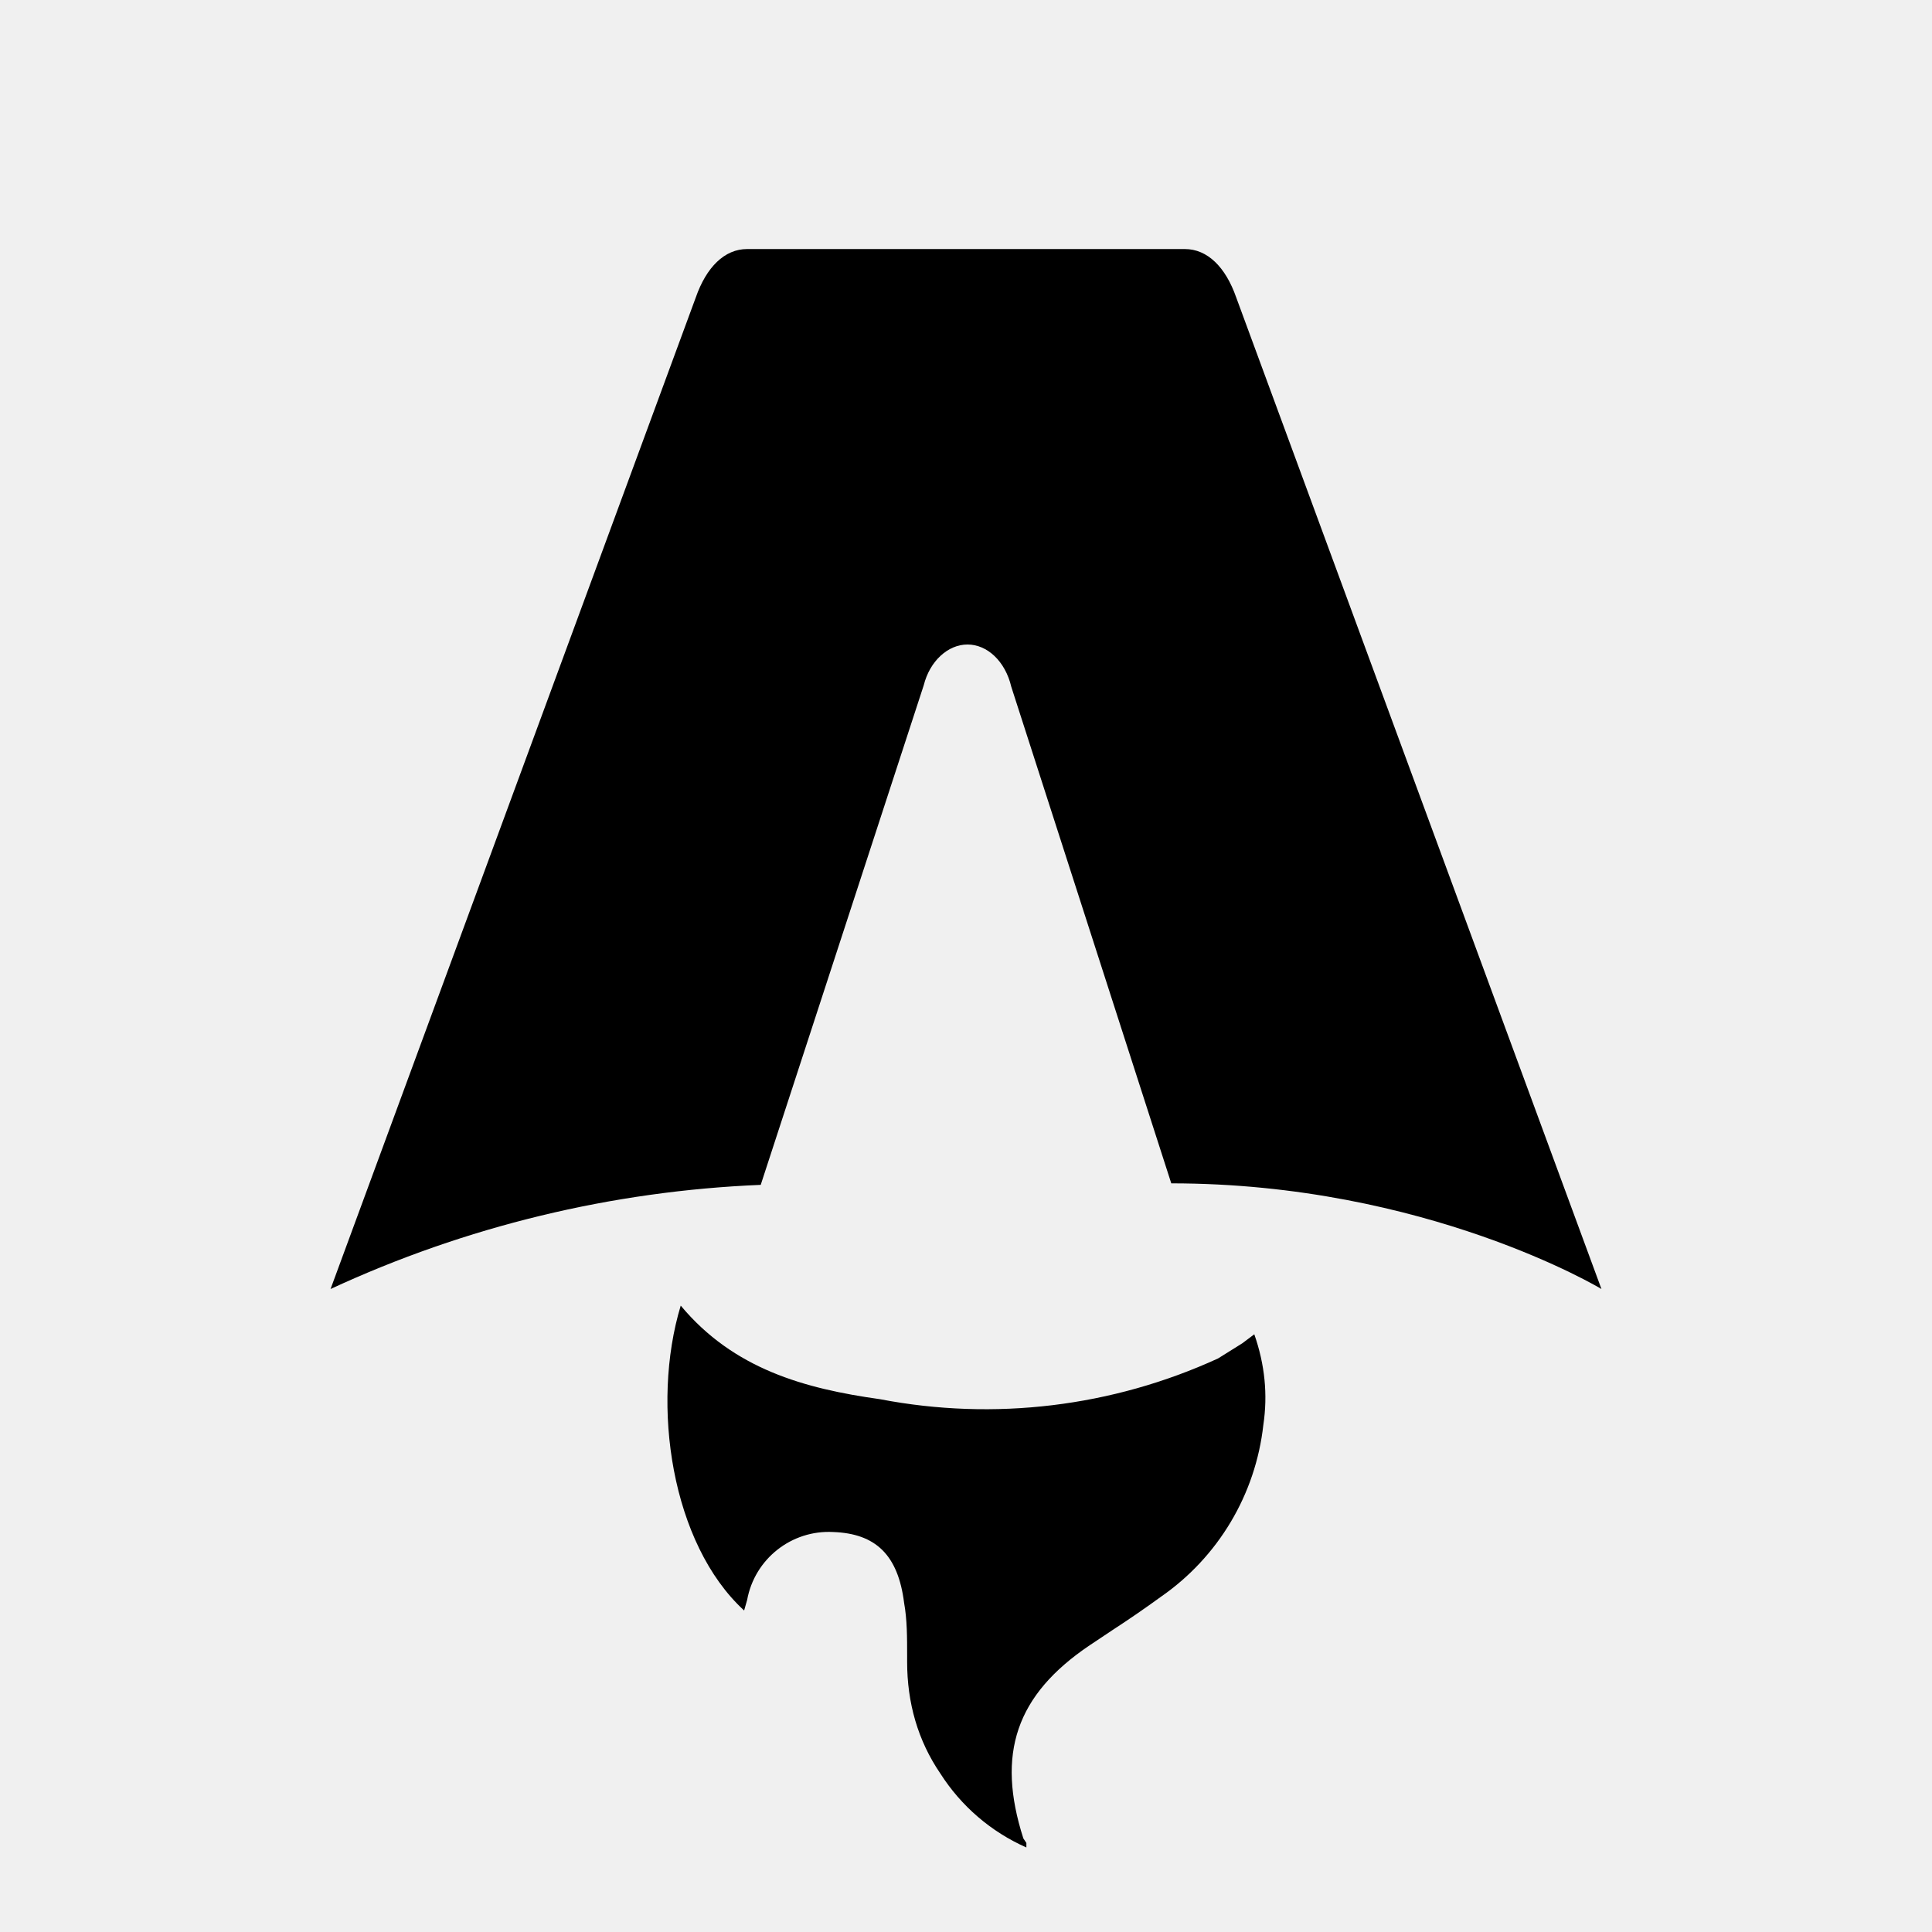
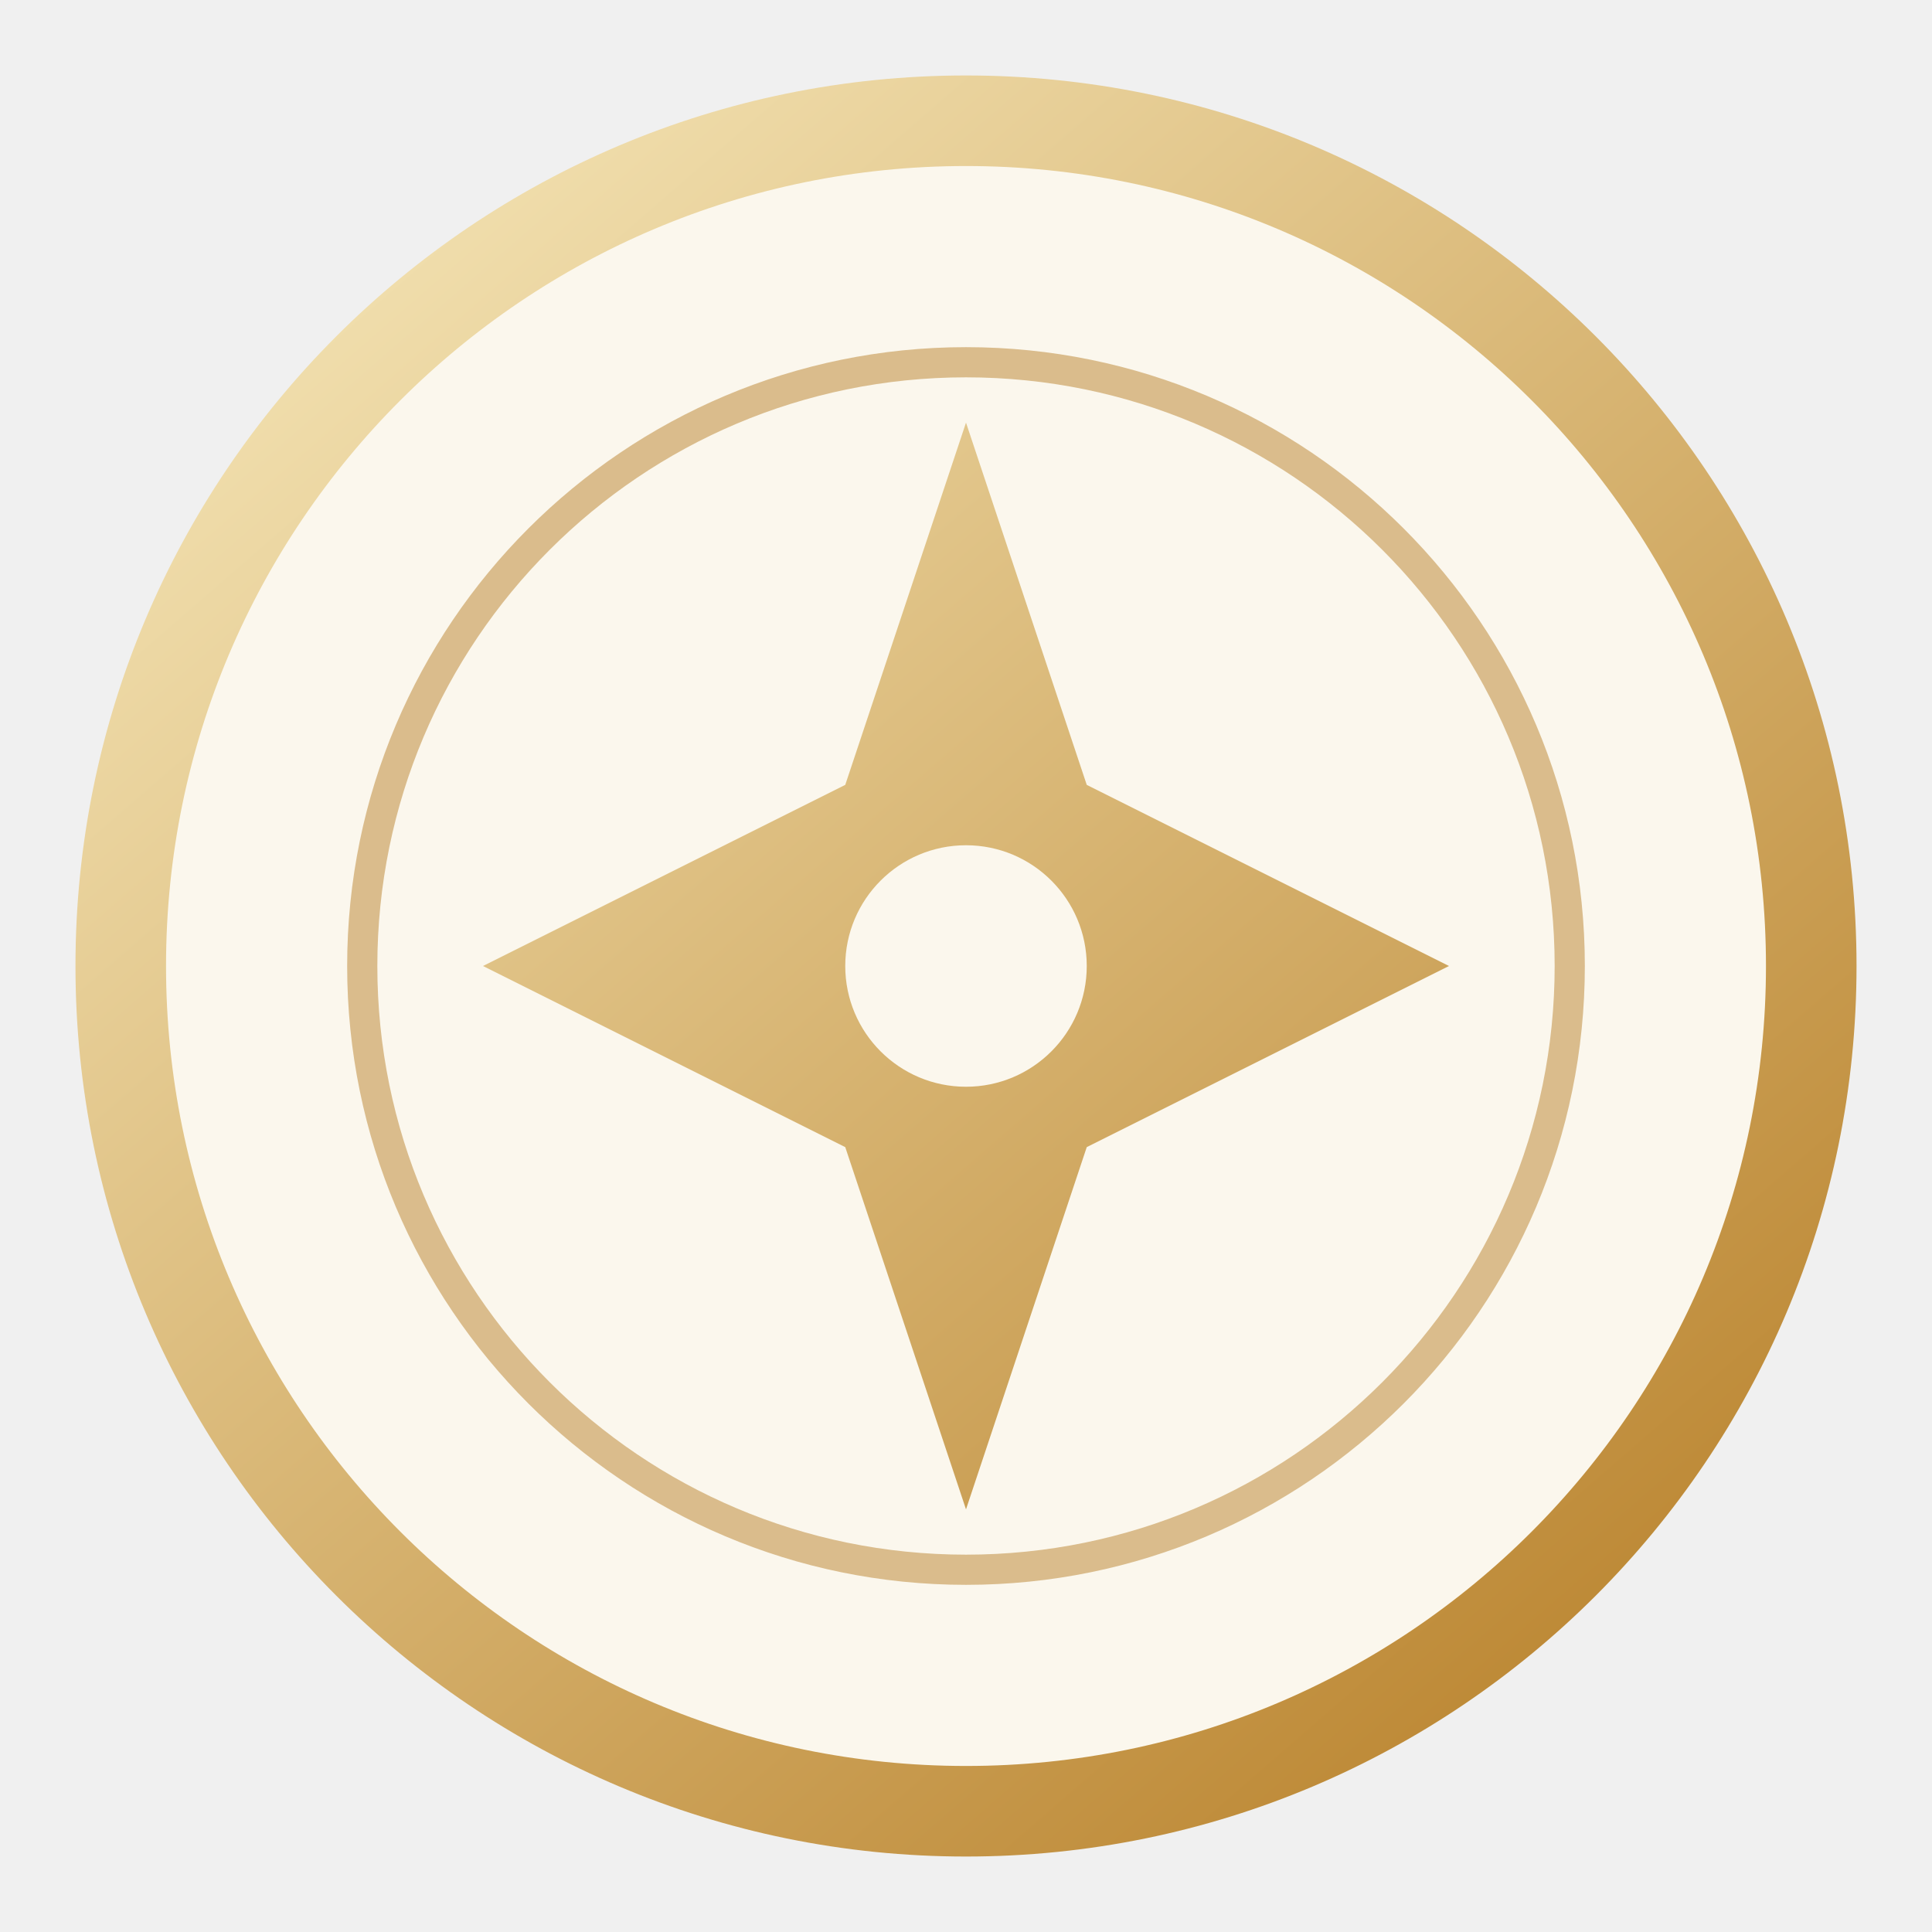
- <svg xmlns="http://www.w3.org/2000/svg" fill="none" viewBox="0 0 128 128">
-   <path d="M50.4 78.5a75.1 75.1 0 0 0-28.5 6.9l24.2-65.7c.7-2 1.9-3.2 3.4-3.2h29c1.5 0 2.7 1.2 3.4 3.2l24.2 65.7s-11.6-7-28.5-7L67 45.5c-.4-1.7-1.6-2.8-2.9-2.8-1.3 0-2.5 1.1-2.9 2.7L50.4 78.5Zm-1.1 28.2Zm-4.2-20.2c-2 6.6-.6 15.8 4.2 20.2a17.5 17.5 0 0 1 .2-.7 5.5 5.5 0 0 1 5.7-4.5c2.8.1 4.3 1.5 4.7 4.7.2 1.1.2 2.3.2 3.5v.4c0 2.7.7 5.2 2.2 7.4a13 13 0 0 0 5.7 4.9v-.3l-.2-.3c-1.8-5.6-.5-9.5 4.4-12.8l1.5-1a73 73 0 0 0 3.2-2.2 16 16 0 0 0 6.8-11.4c.3-2 .1-4-.6-6l-.8.6-1.6 1a37 37 0 0 1-22.4 2.7c-5-.7-9.7-2-13.2-6.2Z" />
+ <svg xmlns="http://www.w3.org/2000/svg" viewBox="0 0 128 128" fill="none">
+   <defs>
+     <linearGradient id="bg" x1="18" y1="12" x2="110" y2="118" gradientUnits="userSpaceOnUse">
+       <stop stop-color="#F4E4B5" />
+       <stop offset="1" stop-color="#B9822C" />
+     </linearGradient>
+   </defs>
+   <circle cx="64" cy="64" r="56" fill="#FBF7ED" stroke="url(#bg)" stroke-width="6" />
+   <circle cx="64" cy="64" r="40" stroke="#B9822C" stroke-width="2" opacity=".5" />
+   <path d="M64 28 72 52 96 64 72 76 64 100 56 76 32 64 56 52 64 28Z" fill="url(#bg)" />
+   <circle cx="64" cy="64" r="8" fill="#FBF7ED" />
  <style>
-         path { fill: #000; }
-         @media (prefers-color-scheme: dark) {
-             path { fill: #FFF; }
-         }
-     </style>
+     @media (prefers-color-scheme: dark) {
+       circle:first-of-type { fill: #08131F; }
+       #center { fill: #08131F; }
+     }
+   </style>
</svg>
